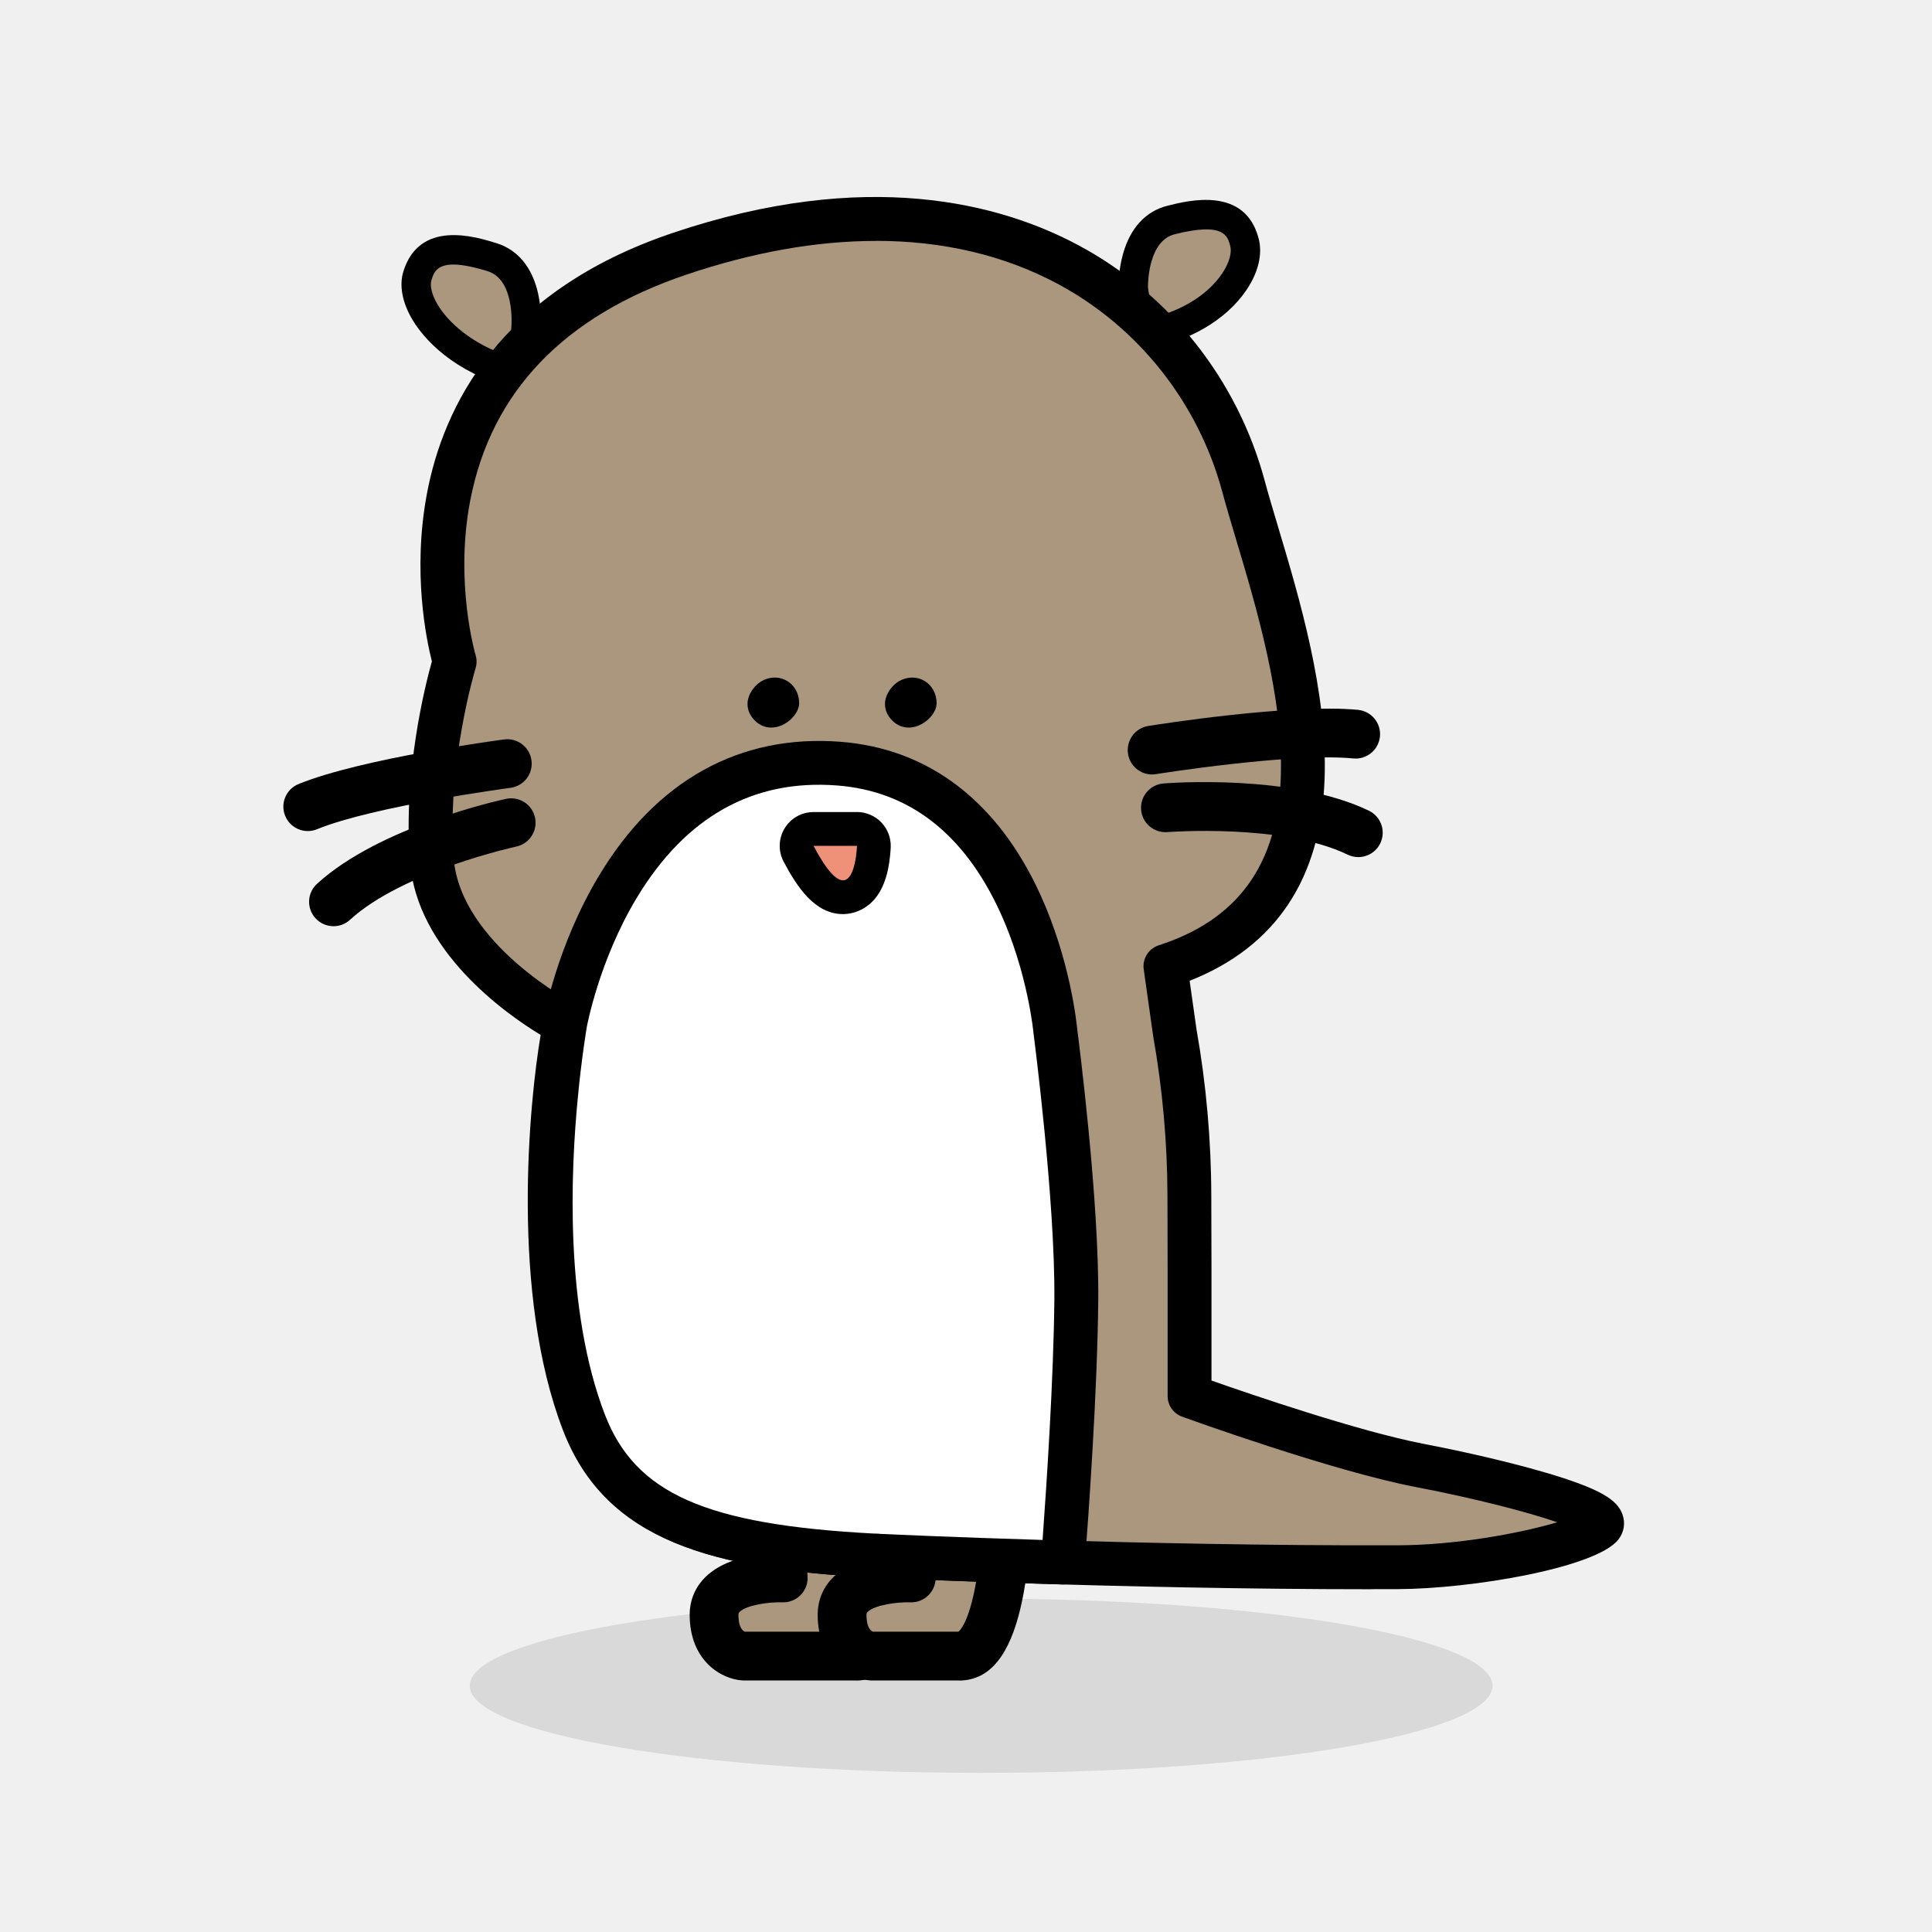
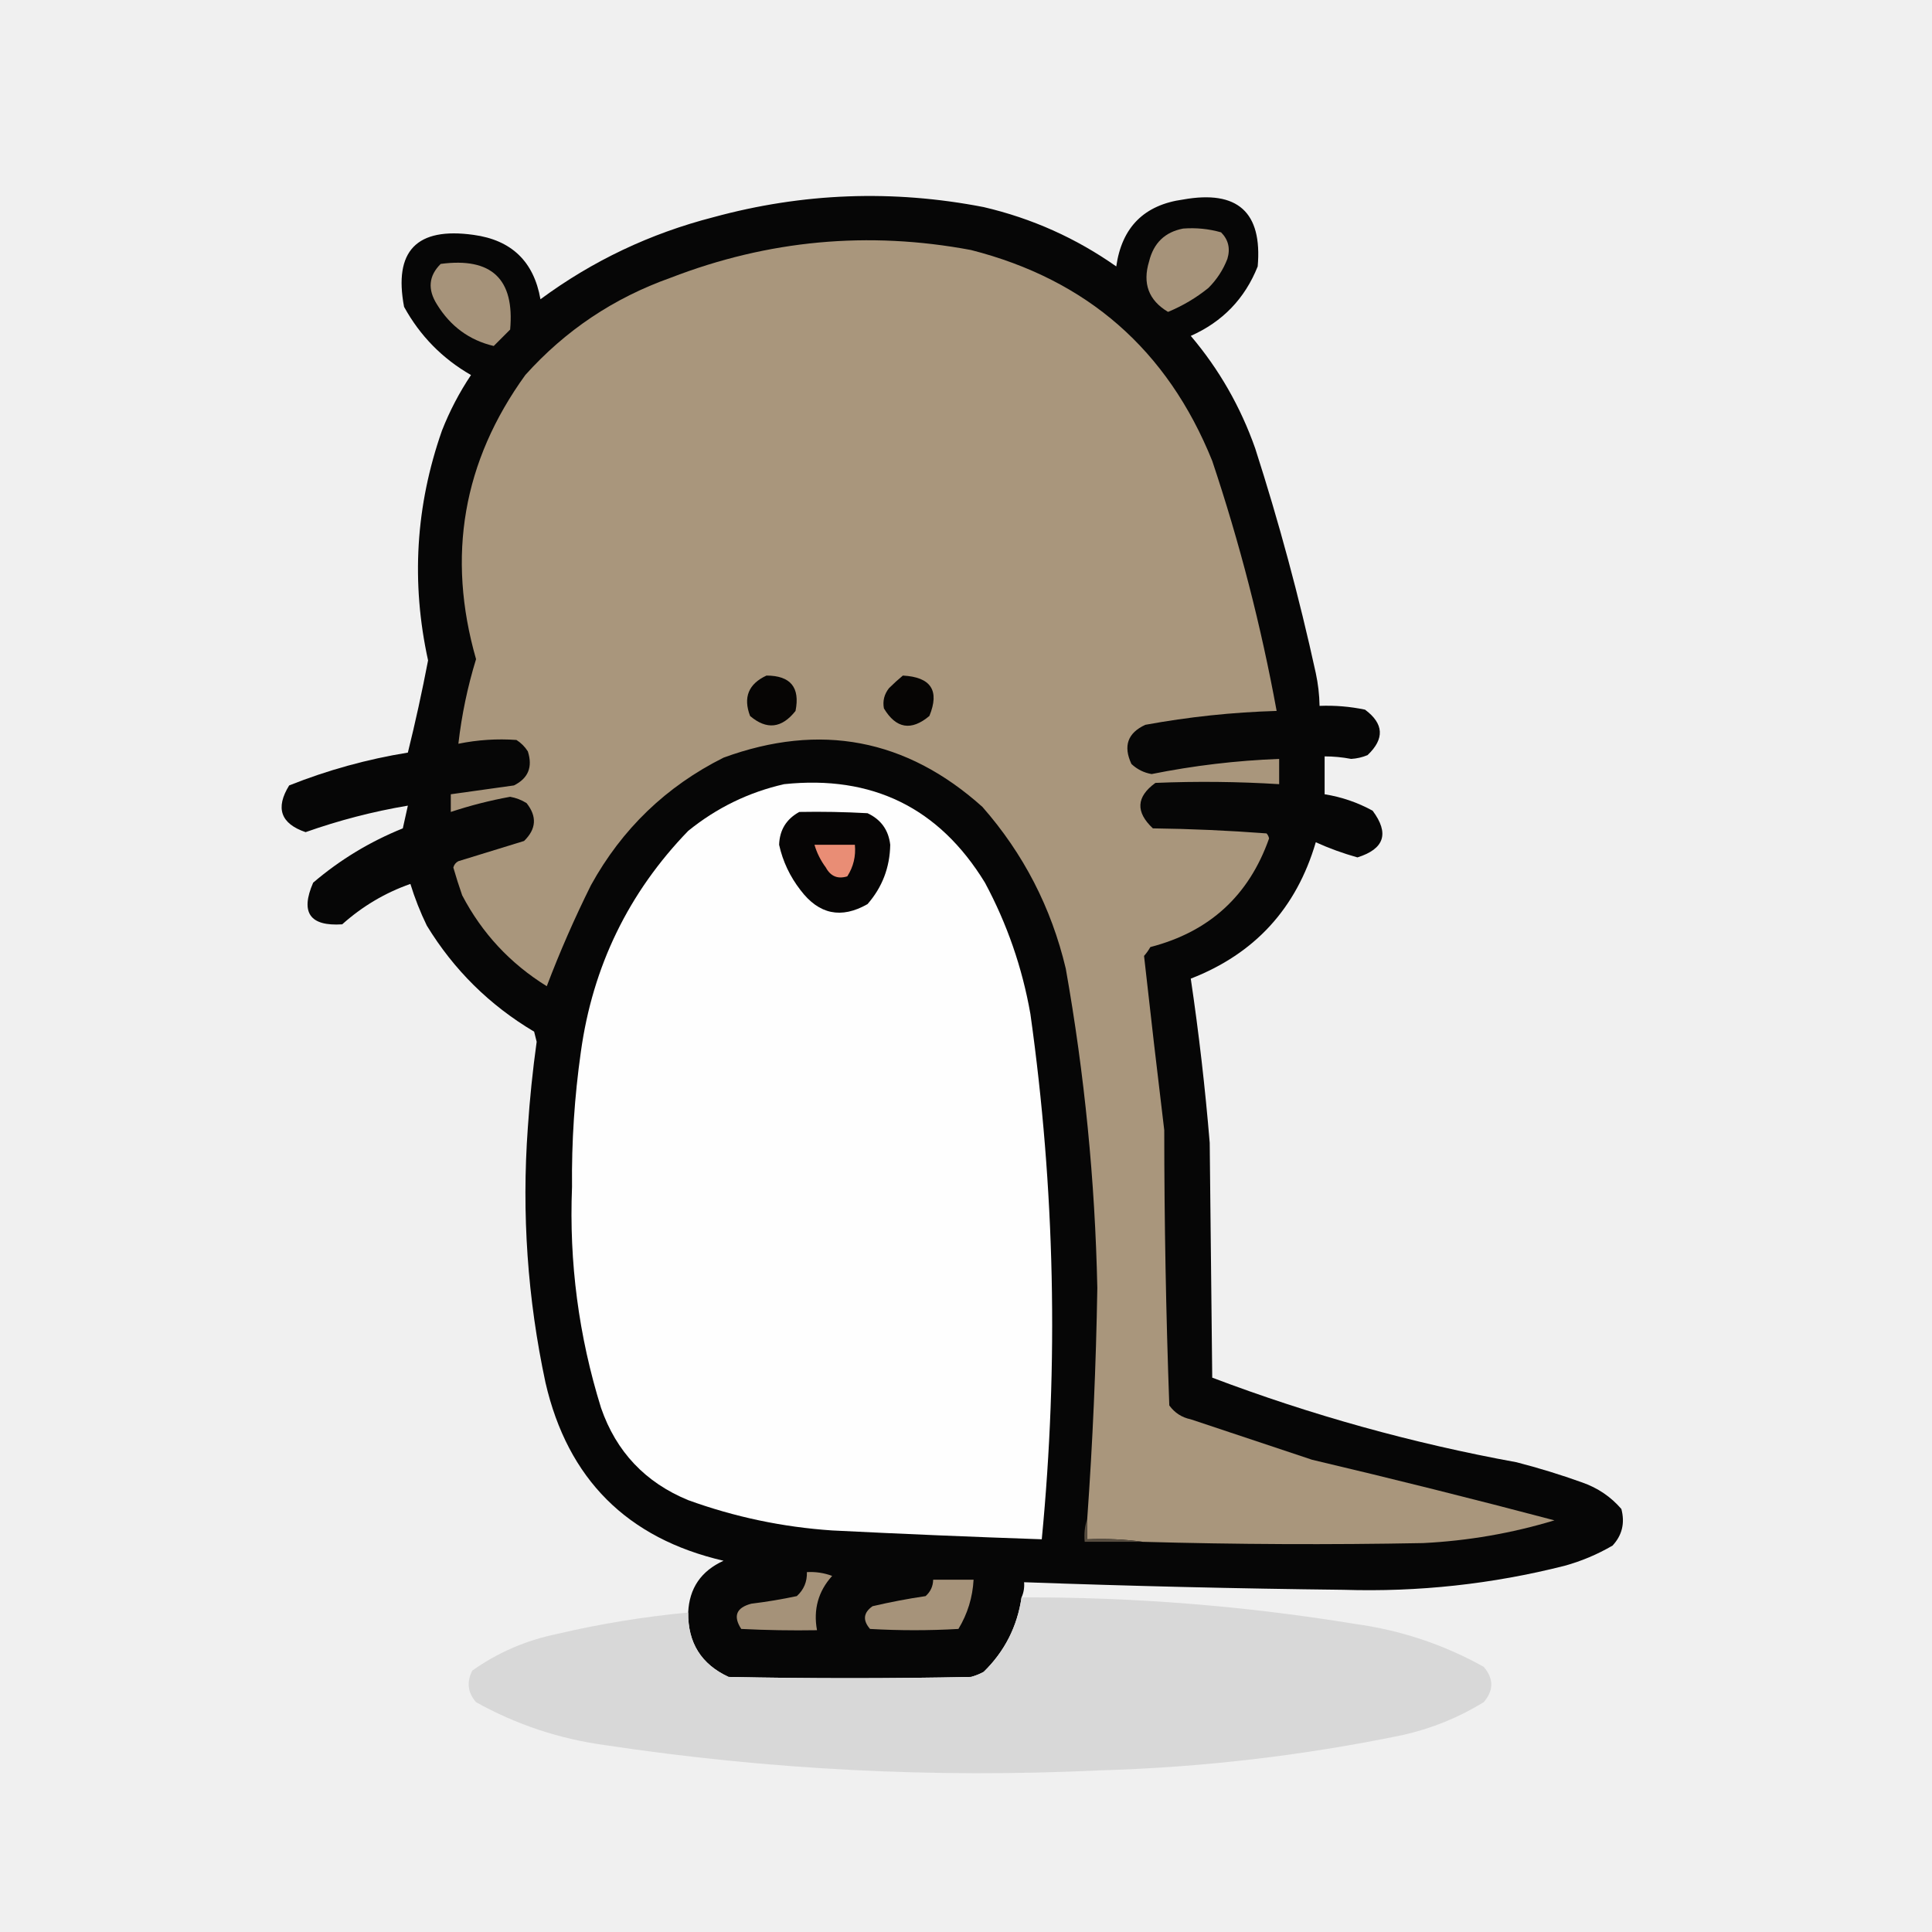
- <svg xmlns="http://www.w3.org/2000/svg" width="255" height="255" viewBox="0 0 255 255" fill="none">
-   <ellipse cx="129.5" cy="222.5" rx="67.5" ry="11.5" fill="#D9D9D9" />
-   <path d="M119.575 188.184C119.343 190.617 120.621 218.583 112.965 218.583H98.184C98.184 218.583 94.24 218.35 94.24 213.132C94.24 207.915 103.368 208.261 103.368 208.261L101.544 184.264" fill="#AA977D" />
-   <path d="M112.97 221.802H98.189C98.125 221.802 98.066 221.802 98.001 221.797C95.197 221.634 91.029 219.191 91.029 213.131C91.029 211.183 91.768 209.439 93.17 208.091C95.023 206.308 97.719 205.555 99.919 205.242L98.343 184.51C98.209 182.737 99.537 181.191 101.311 181.057C103.085 180.918 104.631 182.251 104.765 184.025L106.588 208.022C106.658 208.939 106.335 209.841 105.696 210.5C105.062 211.159 104.175 211.525 103.253 211.486C101.504 211.431 98.571 211.833 97.629 212.739C97.506 212.863 97.466 212.928 97.466 213.136C97.466 215.043 98.194 215.326 98.348 215.366H112.896C113.159 215.162 114.764 213.631 115.676 205.688C116.305 200.203 116.315 194.054 116.32 190.744C116.32 189.109 116.325 188.37 116.374 187.88C116.543 186.111 118.114 184.813 119.887 184.981C121.656 185.15 122.955 186.72 122.791 188.489C122.771 188.752 122.771 189.817 122.766 190.759C122.742 206.887 121.538 221.812 112.975 221.812L112.97 221.802Z" fill="black" />
-   <path d="M133.164 188.184C132.931 190.617 134.209 218.583 126.554 218.583H115.078C115.078 218.583 111.134 218.35 111.134 213.132C111.134 207.915 120.261 208.261 120.261 208.261L118.438 184.264" fill="#AA977D" />
-   <path d="M126.56 221.802H115.084C115.019 221.802 114.96 221.802 114.896 221.797C112.091 221.634 107.924 219.191 107.924 213.131C107.924 211.183 108.662 209.439 110.064 208.091C111.918 206.308 114.613 205.555 116.813 205.242L115.237 184.51C115.104 182.737 116.432 181.191 118.206 181.057C119.984 180.918 121.525 182.251 121.659 184.025L123.483 208.022C123.552 208.939 123.23 209.841 122.591 210.5C121.957 211.159 121.07 211.525 120.148 211.486C118.399 211.431 115.465 211.833 114.529 212.739C114.405 212.863 114.365 212.928 114.365 213.136C114.365 215.043 115.094 215.326 115.247 215.366H126.495C126.758 215.162 128.363 213.631 129.275 205.688C129.904 200.203 129.914 194.054 129.919 190.744C129.919 189.109 129.924 188.37 129.974 187.88C130.142 186.111 131.713 184.813 133.487 184.981C135.256 185.15 136.554 186.72 136.391 188.489C136.371 188.752 136.371 189.817 136.366 190.759C136.341 206.887 135.137 221.812 126.575 221.812L126.56 221.802Z" fill="black" />
-   <path d="M149.579 38.047C149.579 38.047 149.282 30.367 154.574 29.034C159.861 27.701 163.245 28.048 164.261 32.002C165.277 35.956 160.109 42.809 150.491 44.211L149.584 38.047H149.579Z" fill="#AA977D" />
-   <path d="M150.482 46.151C149.535 46.151 148.708 45.458 148.564 44.496L147.658 38.332C147.648 38.263 147.643 38.194 147.638 38.124C147.638 38.035 147.559 35.87 148.222 33.516C149.189 30.077 151.22 27.877 154.094 27.154C156.899 26.45 164.351 24.572 166.135 31.519C166.65 33.531 166.095 35.904 164.569 38.199C161.839 42.301 156.676 45.264 150.764 46.127C150.67 46.142 150.576 46.147 150.482 46.147V46.151ZM151.513 37.891L152.107 41.925C156.121 40.949 159.49 38.828 161.338 36.053C162.22 34.725 162.612 33.392 162.379 32.485C162.032 31.133 161.557 29.279 155.046 30.92C151.622 31.782 151.513 37.153 151.518 37.891H151.513Z" fill="black" />
-   <path d="M69.436 43.195C69.436 43.195 70.134 35.539 64.921 33.934C59.709 32.328 56.314 32.492 55.091 36.387C53.872 40.281 59.421 47.535 68.955 49.443L69.436 43.19V43.195Z" fill="#AA977D" />
-   <path d="M68.963 51.386C68.834 51.386 68.71 51.372 68.581 51.347C61.287 49.89 56.486 45.654 54.425 42.18C53.087 39.92 52.665 37.656 53.245 35.808C55.391 28.965 62.734 31.229 65.494 32.082C68.328 32.954 70.241 35.258 71.024 38.741C71.539 41.035 71.386 43.117 71.366 43.354L70.89 49.598C70.846 50.153 70.568 50.658 70.127 50.995C69.785 51.253 69.374 51.386 68.958 51.386H68.963ZM59.835 34.916C57.591 34.916 57.234 36.056 56.947 36.967C56.709 37.73 57.011 38.939 57.759 40.203C59.127 42.512 62.348 45.485 67.199 47.001L67.501 43.047C67.501 43.047 67.501 43.032 67.501 43.022C67.506 42.963 67.981 36.908 64.35 35.788C62.318 35.164 60.871 34.916 59.83 34.916H59.835Z" fill="black" />
-   <path d="M157.005 184.266C157.005 184.266 176.483 191.332 187.394 193.428C198.305 195.529 212.997 199.305 211.317 201.426C209.638 203.546 195.818 206.822 184.456 206.861C149.756 206.975 115.343 205.32 115.343 205.32C93.66 204.201 81.862 200.341 77.011 187.745C69.43 168.063 73.627 139.403 74.588 135.107C74.588 135.107 57.993 126.54 56.988 113.464C55.982 100.387 60.005 87.311 60.005 87.311C60.005 87.311 47.935 47.577 89.681 33.494C131.427 19.412 157.6 39.956 164.116 64.176C168.664 81.088 183.767 117.859 153.819 127.526L155.058 136.292C156.321 143.407 156.961 150.622 156.98 157.846L157.005 167.494V184.261V184.266Z" fill="#AA977D" />
-   <path d="M180.975 209.76C147.786 209.76 115.538 208.229 115.206 208.214C94.157 207.129 79.976 203.501 74.312 188.79C67.356 170.734 69.848 145.488 71.359 136.598C66.677 133.754 55.013 125.524 54.106 113.691C53.204 101.968 56.117 90.447 57.004 87.291C56.296 84.516 54.398 75.528 56.35 65.152C58.501 53.72 65.869 38.479 88.761 30.754C114.389 22.107 132.044 26.859 142.34 32.369C154.386 38.811 163.34 50.133 166.917 63.422C167.413 65.261 168.047 67.386 168.721 69.636C171.471 78.833 175.242 91.428 174.83 102.79C174.355 116.015 168.364 124.974 157.017 129.453L157.919 135.835C159.202 143.08 159.861 150.482 159.876 157.836L159.901 167.483V182.215C165.044 184.023 179.354 188.924 187.946 190.579C193.59 191.664 199.318 193.007 203.669 194.27C211.532 196.55 213.46 198.041 214.134 199.855C214.56 200.999 214.357 202.253 213.594 203.214C210.631 206.955 194.14 209.715 184.473 209.745C183.308 209.745 182.144 209.75 180.98 209.75L180.975 209.76ZM115.598 31.799C107.789 31.799 99.395 33.281 90.605 36.244C74.441 41.7 64.838 51.714 62.073 66.019C59.968 76.91 62.747 86.384 62.777 86.478C62.941 87.028 62.941 87.618 62.777 88.168C62.737 88.292 58.927 100.902 59.878 113.25C60.751 124.587 75.769 132.466 75.923 132.54C77.092 133.145 77.707 134.458 77.419 135.741C76.374 140.424 72.563 168.127 79.718 186.704C83.747 197.154 93.107 201.272 115.499 202.426C115.831 202.441 150.229 204.066 184.453 203.962C192.406 203.937 200.805 202.322 205.542 200.92C201.632 199.577 194.943 197.823 186.851 196.267C175.841 194.151 156.824 187.274 156.021 186.981C154.876 186.565 154.113 185.48 154.113 184.261V167.493L154.089 157.851C154.074 150.81 153.439 143.729 152.211 136.797C152.206 136.762 152.201 136.727 152.196 136.698L150.957 127.932C150.759 126.54 151.596 125.207 152.934 124.771C163.359 121.406 168.632 114.147 169.048 102.582C169.424 92.177 165.812 80.106 163.176 71.296C162.492 69.002 161.843 66.836 161.328 64.924C158.167 53.17 150.248 43.161 139.61 37.468C132.539 33.682 124.443 31.789 115.603 31.789L115.598 31.799Z" fill="black" />
-   <path d="M142.054 171.602C142.183 158.169 139.309 136.228 139.309 136.228C139.309 136.228 136.46 102.767 110.704 100.785C81.033 98.501 74.591 135.108 74.591 135.108C74.591 135.108 73.878 139.365 73.397 144.548C72.302 155.677 71.817 173.926 77.143 187.746C81.975 200.292 93.708 204.172 115.243 205.306C115.431 205.306 115.624 205.306 115.808 205.321C115.808 205.321 115.817 205.331 115.817 205.336C117.681 205.425 127.12 205.851 140.29 206.233C140.791 199.737 141.945 183.544 142.059 171.607L142.054 171.602Z" fill="white" />
-   <path d="M140.292 209.125C140.262 209.125 140.238 209.125 140.208 209.125C126.884 208.739 117.444 208.313 115.685 208.229C115.601 208.229 115.517 208.219 115.433 208.204C115.413 208.204 115.393 208.204 115.373 208.204H115.185C115.155 208.204 115.125 208.204 115.091 208.199C94.19 207.099 80.098 203.467 74.445 188.79C68.692 173.855 69.514 154.486 70.52 144.269C71.006 139.056 71.709 134.815 71.739 134.636C71.813 134.215 73.508 124.825 79.043 115.609C86.604 103.003 97.629 96.884 110.929 97.905C122.573 98.802 131.69 105.768 137.299 118.052C141.244 126.693 142.101 134.998 142.19 135.915C142.388 137.441 145.084 158.371 144.955 171.631C144.841 183.666 143.676 199.993 143.181 206.455C143.067 207.966 141.803 209.125 140.297 209.125H140.292ZM116.235 202.456C118.386 202.555 126.378 202.912 137.606 203.254C138.156 195.722 139.058 181.987 139.162 171.571C139.286 158.5 136.467 136.817 136.437 136.599C136.432 136.554 136.427 136.514 136.422 136.47C136.417 136.39 135.679 128.378 131.968 120.316C127.216 110.005 119.986 104.401 110.478 103.672C99.403 102.82 90.524 107.79 84.077 118.448C79.058 126.753 77.452 135.528 77.437 135.612C77.437 135.627 76.739 139.804 76.273 144.814C75.317 154.536 74.514 172.884 79.836 186.704C83.849 197.124 93.14 201.237 115.334 202.411H115.443C115.611 202.411 115.784 202.416 115.948 202.426C116.042 202.431 116.136 202.441 116.226 202.456H116.235Z" fill="black" />
-   <path d="M103.22 90.925C102.333 90.41 101.209 90.702 100.54 91.475C99.98 92.119 99.539 93.051 100.321 94.027C101.848 95.924 104.236 93.824 104.236 92.808C104.236 92.149 103.973 91.356 103.22 90.92V90.925Z" fill="black" />
-   <path d="M101.803 96.032C100.871 96.032 100.004 95.606 99.36 94.808C98.349 93.554 98.443 92.003 99.608 90.665C100.703 89.407 102.487 89.065 103.849 89.853C104.87 90.447 105.479 91.552 105.479 92.811C105.479 93.98 104.325 95.338 102.913 95.834C102.541 95.962 102.169 96.027 101.808 96.027L101.803 96.032ZM102.254 91.904C101.961 91.904 101.664 92.073 101.471 92.291C100.97 92.865 101.139 93.073 101.283 93.257C101.545 93.584 101.748 93.579 101.917 93.549C102.417 93.455 102.883 92.969 102.987 92.746C102.977 92.543 102.908 92.187 102.591 92.003C102.482 91.939 102.363 91.914 102.244 91.914L102.254 91.904Z" fill="black" />
-   <path d="M121.365 90.925C120.478 90.41 119.353 90.702 118.684 91.475C118.124 92.119 117.683 93.051 118.466 94.027C119.992 95.924 122.38 93.824 122.38 92.808C122.38 92.149 122.118 91.356 121.365 90.92V90.925Z" fill="black" />
-   <path d="M119.945 96.034C119.014 96.034 118.147 95.608 117.503 94.81C116.492 93.556 116.586 92.005 117.75 90.667C118.845 89.409 120.629 89.067 121.992 89.855C123.012 90.449 123.622 91.554 123.622 92.813C123.622 93.982 122.467 95.34 121.055 95.835C120.684 95.964 120.312 96.029 119.95 96.029L119.945 96.034ZM120.396 91.906C120.104 91.906 119.807 92.075 119.618 92.293C119.118 92.867 119.286 93.076 119.43 93.259C119.693 93.586 119.896 93.581 120.064 93.551C120.565 93.457 121.03 92.971 121.135 92.748C121.125 92.545 121.055 92.189 120.738 92.005C120.629 91.941 120.51 91.916 120.391 91.916L120.396 91.906Z" fill="black" />
-   <path d="M111.272 118.42C109.261 118.42 107.561 116.761 105.406 112.683C105.039 111.989 105.064 111.161 105.465 110.487C105.866 109.818 106.595 109.407 107.373 109.407H113.111C113.715 109.407 114.29 109.65 114.711 110.086C115.132 110.522 115.355 111.107 115.34 111.706C115.207 115.968 113.725 118.415 111.267 118.415L111.272 118.42Z" fill="#EF9178" />
-   <path d="M113.111 111.64C113.111 111.64 112.967 116.189 111.268 116.189C110.416 116.189 109.177 115.054 107.373 111.64H113.111ZM113.111 107.181H107.373C105.807 107.181 104.36 107.998 103.553 109.341C102.745 110.679 102.701 112.344 103.429 113.726C105.242 117.15 107.586 120.649 111.263 120.649C112.353 120.649 116.01 120.232 117.179 114.866C117.506 113.37 117.561 111.938 117.566 111.779C117.605 110.575 117.149 109.401 116.312 108.533C115.47 107.666 114.315 107.176 113.111 107.176V107.181Z" fill="black" />
-   <path d="M152.07 99.001C152.07 99.001 170.325 96.062 178.932 96.9Z" fill="#FFEEC7" />
-   <path d="M152.064 102.221C150.508 102.221 149.141 101.096 148.888 99.51C148.606 97.756 149.8 96.101 151.554 95.819C152.317 95.695 170.319 92.826 179.243 93.693C181.012 93.867 182.31 95.442 182.136 97.211C181.963 98.98 180.387 100.279 178.618 100.105C170.517 99.312 152.758 102.147 152.58 102.176C152.406 102.206 152.233 102.216 152.064 102.216V102.221Z" fill="black" />
-   <path d="M153.823 106.612C153.823 106.612 169.843 105.329 179.282 109.902Z" fill="#FFEEC7" />
-   <path d="M179.278 113.127C178.807 113.127 178.327 113.023 177.876 112.805C169.348 108.673 154.23 109.812 154.077 109.827C152.298 109.961 150.752 108.643 150.613 106.874C150.47 105.1 151.793 103.549 153.567 103.405C154.255 103.351 170.577 102.107 180.685 107.008C182.286 107.786 182.955 109.708 182.177 111.309C181.622 112.458 180.472 113.127 179.278 113.127Z" fill="black" />
-   <path d="M66.958 100.791C66.958 100.791 48.63 103.199 40.617 106.469Z" fill="#FFEEC7" />
-   <path d="M40.623 109.689C39.354 109.689 38.15 108.931 37.64 107.682C36.966 106.037 37.759 104.154 39.404 103.485C47.703 100.101 65.774 97.697 66.537 97.598C68.302 97.365 69.917 98.609 70.15 100.373C70.383 102.137 69.139 103.753 67.375 103.985C67.197 104.01 49.363 106.379 41.832 109.451C41.435 109.614 41.019 109.689 40.618 109.689H40.623Z" fill="black" />
-   <path d="M67.462 108.585C67.462 108.585 51.745 111.94 44.01 119.025Z" fill="#FFEEC7" />
-   <path d="M44.017 122.247C43.145 122.247 42.278 121.895 41.644 121.201C40.44 119.888 40.529 117.852 41.842 116.653C50.127 109.061 66.122 105.583 66.796 105.439C68.535 105.068 70.244 106.178 70.616 107.917C70.988 109.656 69.878 111.366 68.138 111.737C67.94 111.782 53.164 115.013 46.193 121.405C45.573 121.969 44.795 122.252 44.017 122.252V122.247Z" fill="black" />
+ <svg xmlns="http://www.w3.org/2000/svg" version="1.1" width="765px" height="765px" style="shape-rendering:geometricPrecision; text-rendering:geometricPrecision; image-rendering:optimizeQuality; fill-rule:evenodd; clip-rule:evenodd">
+   <g>
+     <path style="opacity:0.98" fill="#010101" d="M 404.5,632.5 C 402.802,644.064 397.802,653.897 389.5,662C 387.913,662.862 386.246,663.529 384.5,664C 352.5,664.667 320.5,664.667 288.5,664C 277.688,659.006 272.354,650.506 272.5,638.5C 272.927,628.886 277.594,622.052 286.5,618C 248.315,609.149 224.815,585.649 216,547.5C 208.874,514.195 206.541,480.529 209,446.5C 209.764,435.126 210.93,423.792 212.5,412.5C 212.167,411.167 211.833,409.833 211.5,408.5C 193.857,398.024 179.691,384.024 169,366.5C 166.402,361.143 164.236,355.643 162.5,350C 152.53,353.493 143.53,358.826 135.5,366C 122.678,366.838 118.844,361.338 124,349.5C 134.618,340.436 146.452,333.269 159.5,328C 160.167,325 160.833,322 161.5,319C 147.741,321.315 134.241,324.815 121,329.5C 111.128,326.133 108.962,319.966 114.5,311C 129.673,304.956 145.339,300.623 161.5,298C 164.466,286.015 167.132,273.849 169.5,261.5C 162.728,230.615 164.561,200.281 175,170.5C 178.053,162.725 181.887,155.392 186.5,148.5C 175.169,142.002 166.336,133.002 160,121.5C 155.813,99.351 164.979,89.851 187.5,93C 202.546,95.046 211.379,103.546 214,118.5C 234.612,103.28 257.445,92.447 282.5,86C 317.869,76.35 353.536,75.016 389.5,82C 408.565,86.451 426.065,94.284 442,105.5C 444.217,89.95 453.05,81.117 468.5,79C 490.05,75.153 499.883,83.986 498,105.5C 492.92,118.247 484.087,127.414 471.5,133C 482.682,146.185 491.182,161.019 497,177.5C 506.427,206.782 514.427,236.449 521,266.5C 521.923,270.79 522.423,275.123 522.5,279.5C 528.565,279.261 534.565,279.761 540.5,281C 547.977,286.549 548.31,292.549 541.5,299C 539.419,299.869 537.253,300.369 535,300.5C 531.527,299.837 528.027,299.504 524.5,299.5C 524.5,304.5 524.5,309.5 524.5,314.5C 531.191,315.564 537.524,317.731 543.5,321C 550.198,329.967 548.198,336.134 537.5,339.5C 531.843,337.921 526.343,335.921 521,333.5C 513.326,359.671 496.826,377.671 471.5,387.5C 474.701,409.077 477.201,430.744 479,452.5C 479.333,483.5 479.667,514.5 480,545.5C 519.113,560.313 559.28,571.48 600.5,579C 609.288,581.262 617.954,583.929 626.5,587C 632.659,589.154 637.826,592.654 642,597.5C 643.472,603.076 642.305,607.909 638.5,612C 632.512,615.494 626.179,618.161 619.5,620C 590.789,627.264 561.623,630.431 532,629.5C 489.804,629.02 447.638,628.02 405.5,626.5C 405.675,628.621 405.341,630.621 404.5,632.5 Z" />
+   </g>
+   <g>
+     <path style="opacity:1" fill="#a6937a" d="M 468.5,90.5 C 473.628,90.112 478.628,90.612 483.5,92C 486.394,94.909 487.227,98.409 486,102.5C 484.318,106.852 481.818,110.686 478.5,114C 473.662,117.922 468.329,121.089 462.5,123.5C 454.823,118.922 452.323,112.255 455,103.5C 456.793,96.205 461.293,91.871 468.5,90.5 Z" />
+   </g>
+   <g>
+     <path style="opacity:1" fill="#a9967c" d="M 452.5,610.5 C 445.352,609.508 438.019,609.175 430.5,609.5C 430.5,606.833 430.5,604.167 430.5,601.5C 432.665,571.044 433.999,540.544 434.5,510C 433.6,467.498 429.433,425.332 422,383.5C 416.269,359.369 405.269,338.036 389,319.5C 358.904,292.508 324.737,286.008 286.5,300C 263.797,311.368 246.297,328.202 234,350.5C 227.456,363.673 221.622,377.006 216.5,390.5C 202.042,381.542 190.875,369.542 183,354.5C 181.732,350.864 180.566,347.197 179.5,343.5C 179.818,342.353 180.484,341.519 181.5,341C 190.178,338.329 198.844,335.663 207.5,333C 212.366,328.281 212.699,323.281 208.5,318C 206.487,316.743 204.321,315.909 202,315.5C 193.995,316.96 186.161,318.96 178.5,321.5C 178.5,319.167 178.5,316.833 178.5,314.5C 186.824,313.335 195.157,312.168 203.5,311C 209.169,308.185 211.002,303.685 209,297.5C 207.833,295.667 206.333,294.167 204.5,293C 196.765,292.45 189.098,292.95 181.5,294.5C 182.801,283.127 185.135,271.96 188.5,261C 176.802,220.194 183.302,182.694 208,148.5C 223.874,130.809 243.041,117.975 265.5,110C 304.166,95.036 343.833,91.37 384.5,99C 430.458,110.722 462.292,138.555 480,182.5C 490.854,214.918 499.354,247.918 505.5,281.5C 488.034,282.016 470.7,283.85 453.5,287C 446.518,290.213 444.685,295.38 448,302.5C 450.261,304.63 452.928,305.964 456,306.5C 472.673,303.147 489.506,301.147 506.5,300.5C 506.5,303.833 506.5,307.167 506.5,310.5C 490.179,309.484 473.846,309.317 457.5,310C 449.908,315.508 449.575,321.508 456.5,328C 471.526,328.191 486.526,328.858 501.5,330C 502.022,330.561 502.355,331.228 502.5,332C 494.537,354.625 478.87,368.959 455.5,375C 454.789,376.255 453.956,377.421 453,378.5C 455.55,401.476 458.216,424.476 461,447.5C 461.019,483.893 461.686,520.227 463,556.5C 465.12,559.43 467.953,561.263 471.5,562C 487.5,567.333 503.5,572.667 519.5,578C 551.599,585.573 583.599,593.573 615.5,602C 598.566,607.118 581.232,610.118 563.5,611C 526.494,611.704 489.494,611.538 452.5,610.5 Z" />
+   </g>
+   <g>
+     <path style="opacity:1" fill="#a6937a" d="M 174.5,104.5 C 194.642,101.813 203.809,110.479 202,130.5C 199.833,132.667 197.667,134.833 195.5,137C 185.855,134.724 178.355,129.224 173,120.5C 169.249,114.54 169.749,109.206 174.5,104.5 Z" />
+   </g>
+   <g>
+     <path style="opacity:1" fill="#060504" d="M 303.5,267.5 C 313.024,267.522 316.858,272.189 315,281.5C 309.557,288.412 303.557,289.079 297,283.5C 294.203,276.136 296.37,270.802 303.5,267.5 Z" />
+   </g>
+   <g>
+     <path style="opacity:1" fill="#060504" d="M 357.5,267.5 C 368.632,268.098 372.132,273.432 368,283.5C 360.815,289.525 354.815,288.525 350,280.5C 349.448,277.581 350.115,274.914 352,272.5C 353.812,270.7 355.645,269.033 357.5,267.5 Z" />
+   </g>
+   <g>
+     <path style="opacity:1" fill="#fefefe" d="M 310.5,310.5 C 345.36,306.848 371.86,319.848 390,349.5C 398.787,365.862 404.787,383.195 408,401.5C 417.718,470.637 419.218,539.971 412.5,609.5C 384.825,608.551 357.159,607.385 329.5,606C 309.914,604.681 290.914,600.681 272.5,594C 255.513,587.013 244.013,574.846 238,557.5C 229.14,529.03 225.306,499.863 226.5,470C 226.309,452.077 227.476,434.244 230,416.5C 234.694,382.614 248.861,353.447 272.5,329C 283.792,319.853 296.459,313.687 310.5,310.5 Z" />
+   </g>
+   <g>
+     <path style="opacity:1" fill="#060505" d="M 316.5,321.5 C 325.506,321.334 334.506,321.5 343.5,322C 348.827,324.485 351.827,328.652 352.5,334.5C 352.337,343.498 349.337,351.332 343.5,358C 333.102,363.927 324.269,362.093 317,352.5C 312.786,347.075 309.952,341.075 308.5,334.5C 308.697,328.638 311.364,324.305 316.5,321.5 Z" />
+   </g>
+   <g>
+     <path style="opacity:1" fill="#e98d75" d="M 322.5,334.5 C 327.833,334.5 333.167,334.5 338.5,334.5C 338.926,339.032 337.926,343.199 335.5,347C 331.74,348.176 328.907,347.01 327,343.5C 324.94,340.714 323.44,337.714 322.5,334.5 Z" />
+   </g>
+   <g>
+     <path style="opacity:1" fill="#574d40" d="M 430.5,601.5 C 430.5,604.167 430.5,606.833 430.5,609.5C 438.019,609.175 445.352,609.508 452.5,610.5C 444.833,610.5 437.167,610.5 429.5,610.5C 429.19,607.287 429.523,604.287 430.5,601.5 Z" />
+   </g>
+   <g>
+     <path style="opacity:1" fill="#a59279" d="M 319.5,622.5 C 322.941,622.301 326.274,622.801 329.5,624C 324.002,630.093 322.002,637.259 323.5,645.5C 313.494,645.666 303.494,645.5 293.5,645C 290.206,639.902 291.539,636.568 297.5,635C 303.58,634.261 309.58,633.261 315.5,632C 318.288,629.477 319.621,626.31 319.5,622.5 Z" />
+   </g>
+   <g>
+     <path style="opacity:1" fill="#a6937a" d="M 369.5,625.5 C 374.833,625.5 380.167,625.5 385.5,625.5C 385.122,632.516 383.122,639.016 379.5,645C 367.833,645.667 356.167,645.667 344.5,645C 341.53,641.556 341.863,638.556 345.5,636C 352.472,634.369 359.472,633.036 366.5,632C 368.451,630.266 369.451,628.099 369.5,625.5 Z" />
+   </g>
+   <g>
+     <path style="opacity:0.986" fill="#d8d8d8" d="M 404.5,632.5 C 448.792,632.358 492.792,635.858 536.5,643C 554.645,645.493 571.645,651.159 587.5,660C 591.5,664.667 591.5,669.333 587.5,674C 577.601,680.081 566.934,684.414 555.5,687C 515.921,695.176 475.921,699.842 435.5,701C 369.818,704.116 304.484,700.783 239.5,691C 221.355,688.507 204.355,682.841 188.5,674C 185.197,670.205 184.697,666.038 187,661.5C 197.08,654.355 208.247,649.522 220.5,647C 237.647,642.975 254.981,640.142 272.5,638.5C 272.354,650.506 277.688,659.006 288.5,664C 320.5,664.667 352.5,664.667 384.5,664C 386.246,663.529 387.913,662.862 389.5,662C 397.802,653.897 402.802,644.064 404.5,632.5 Z" />
+   </g>
</svg>
